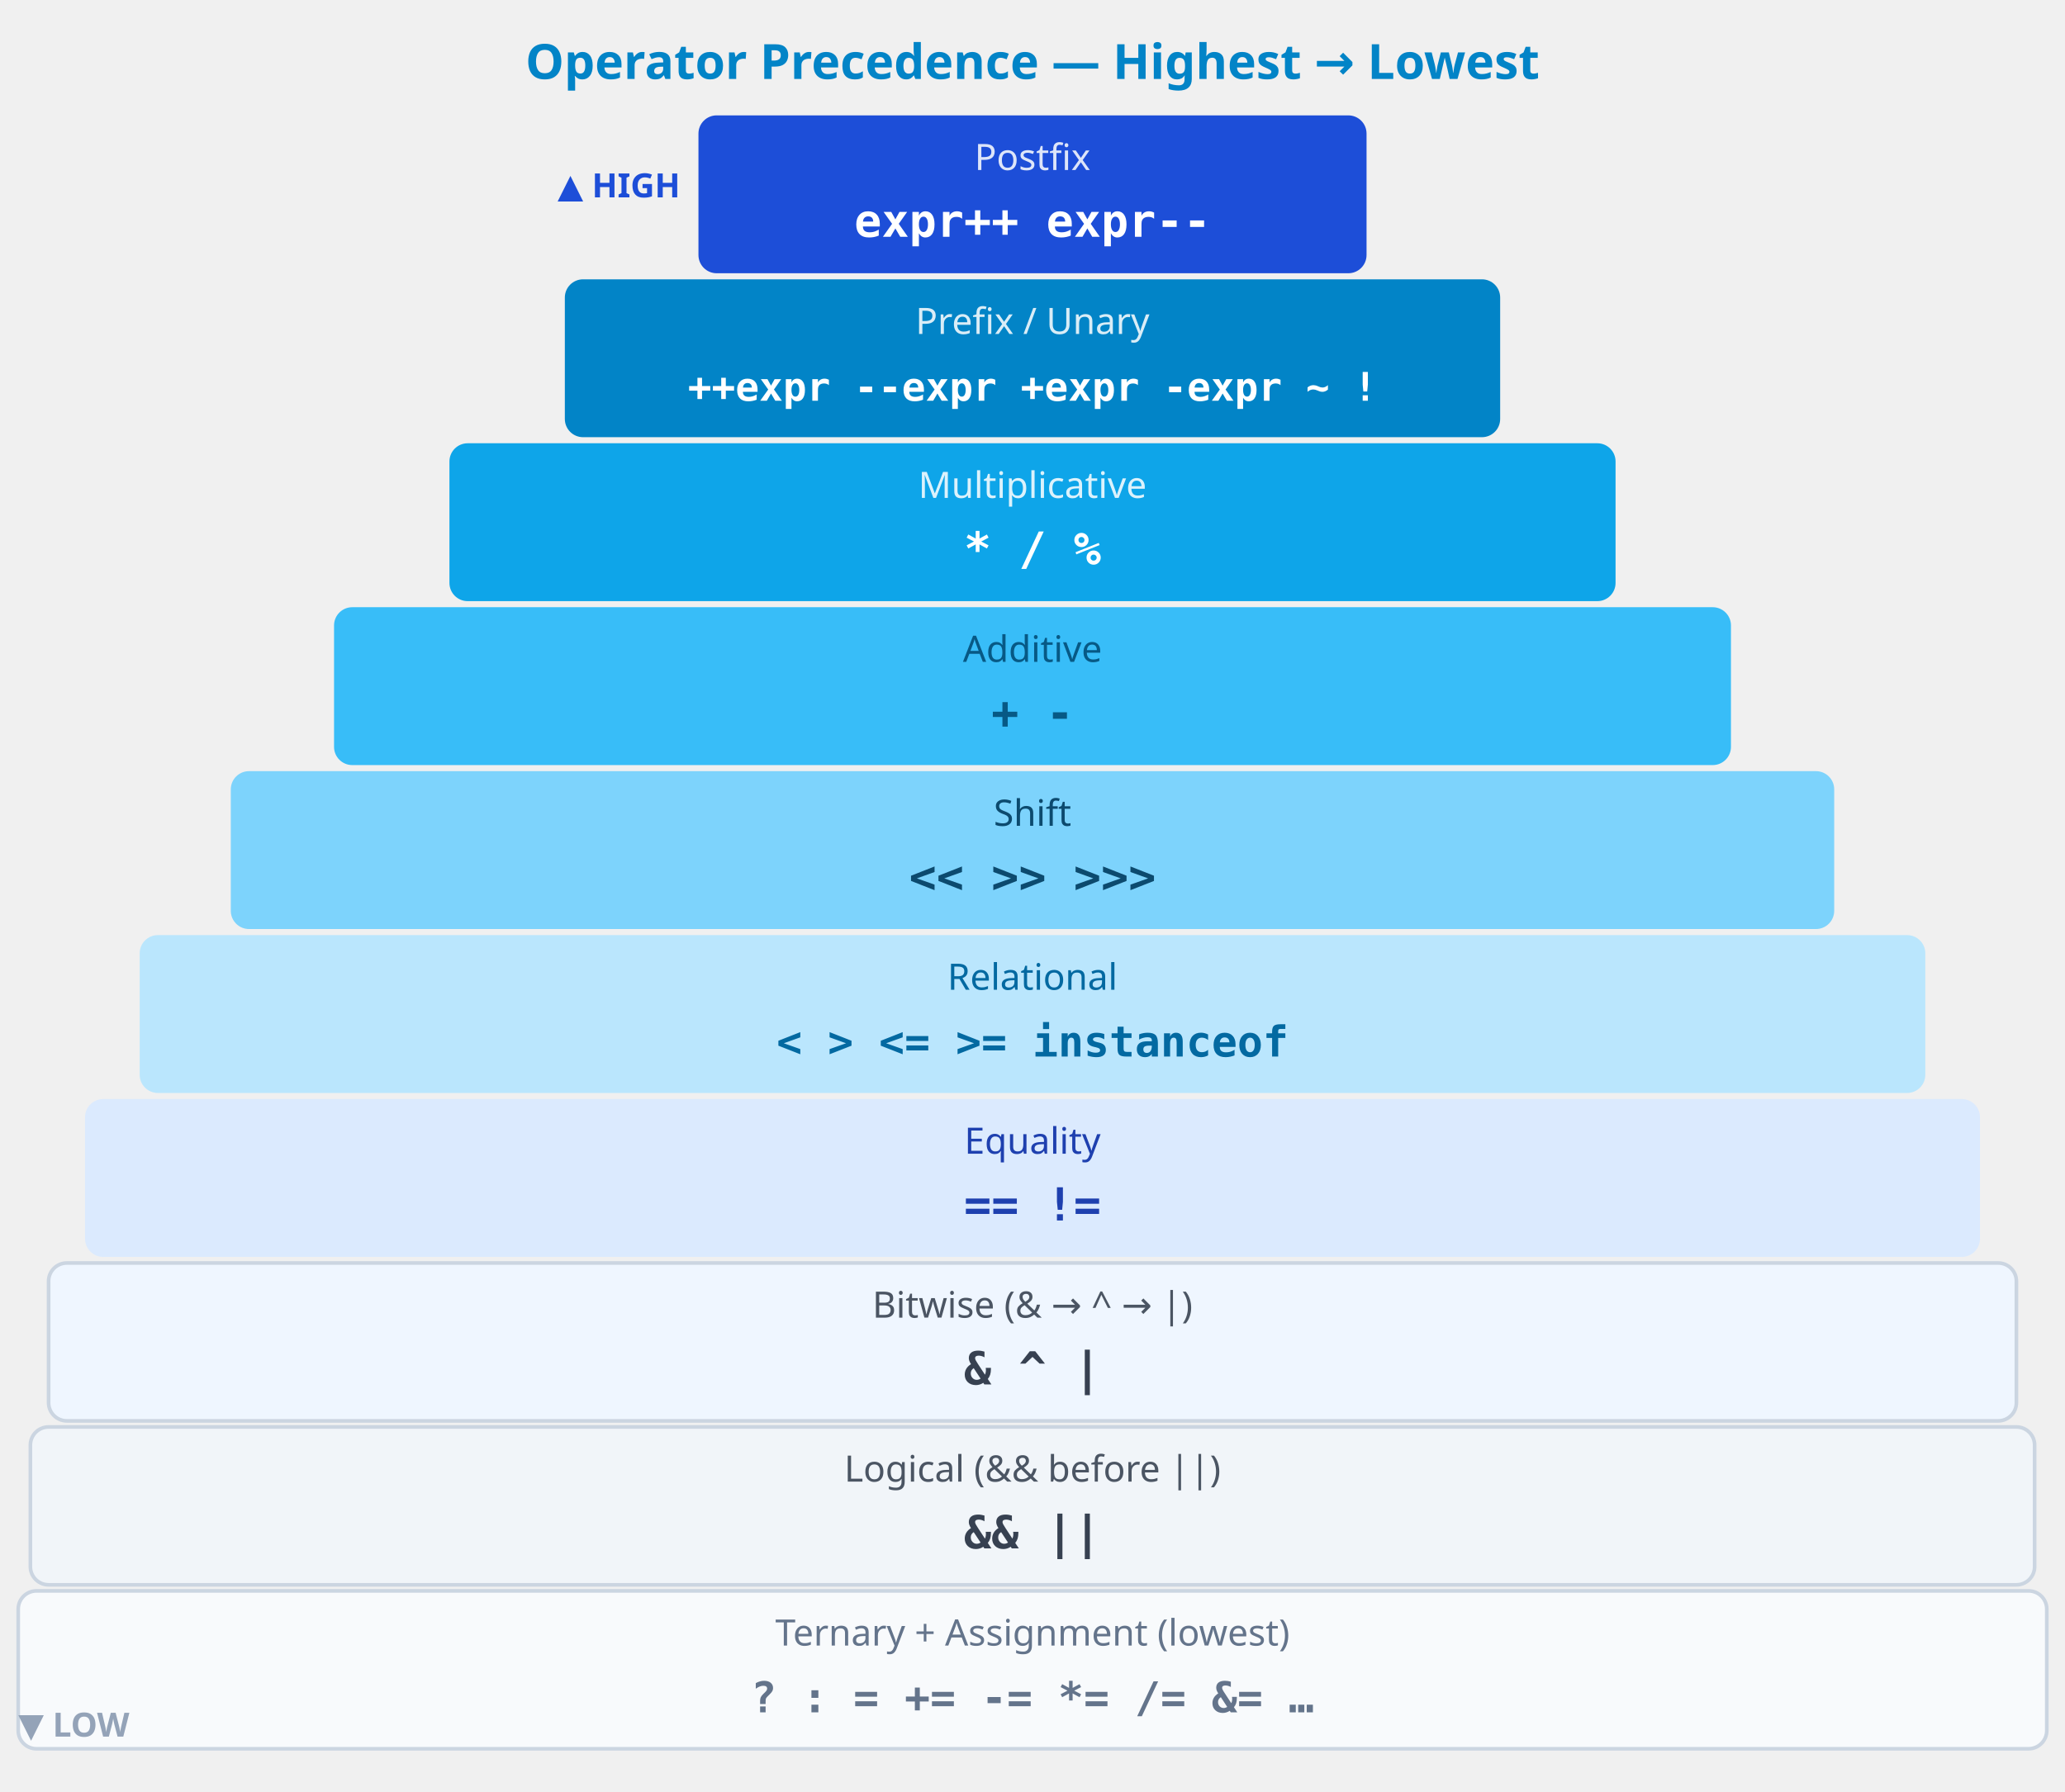
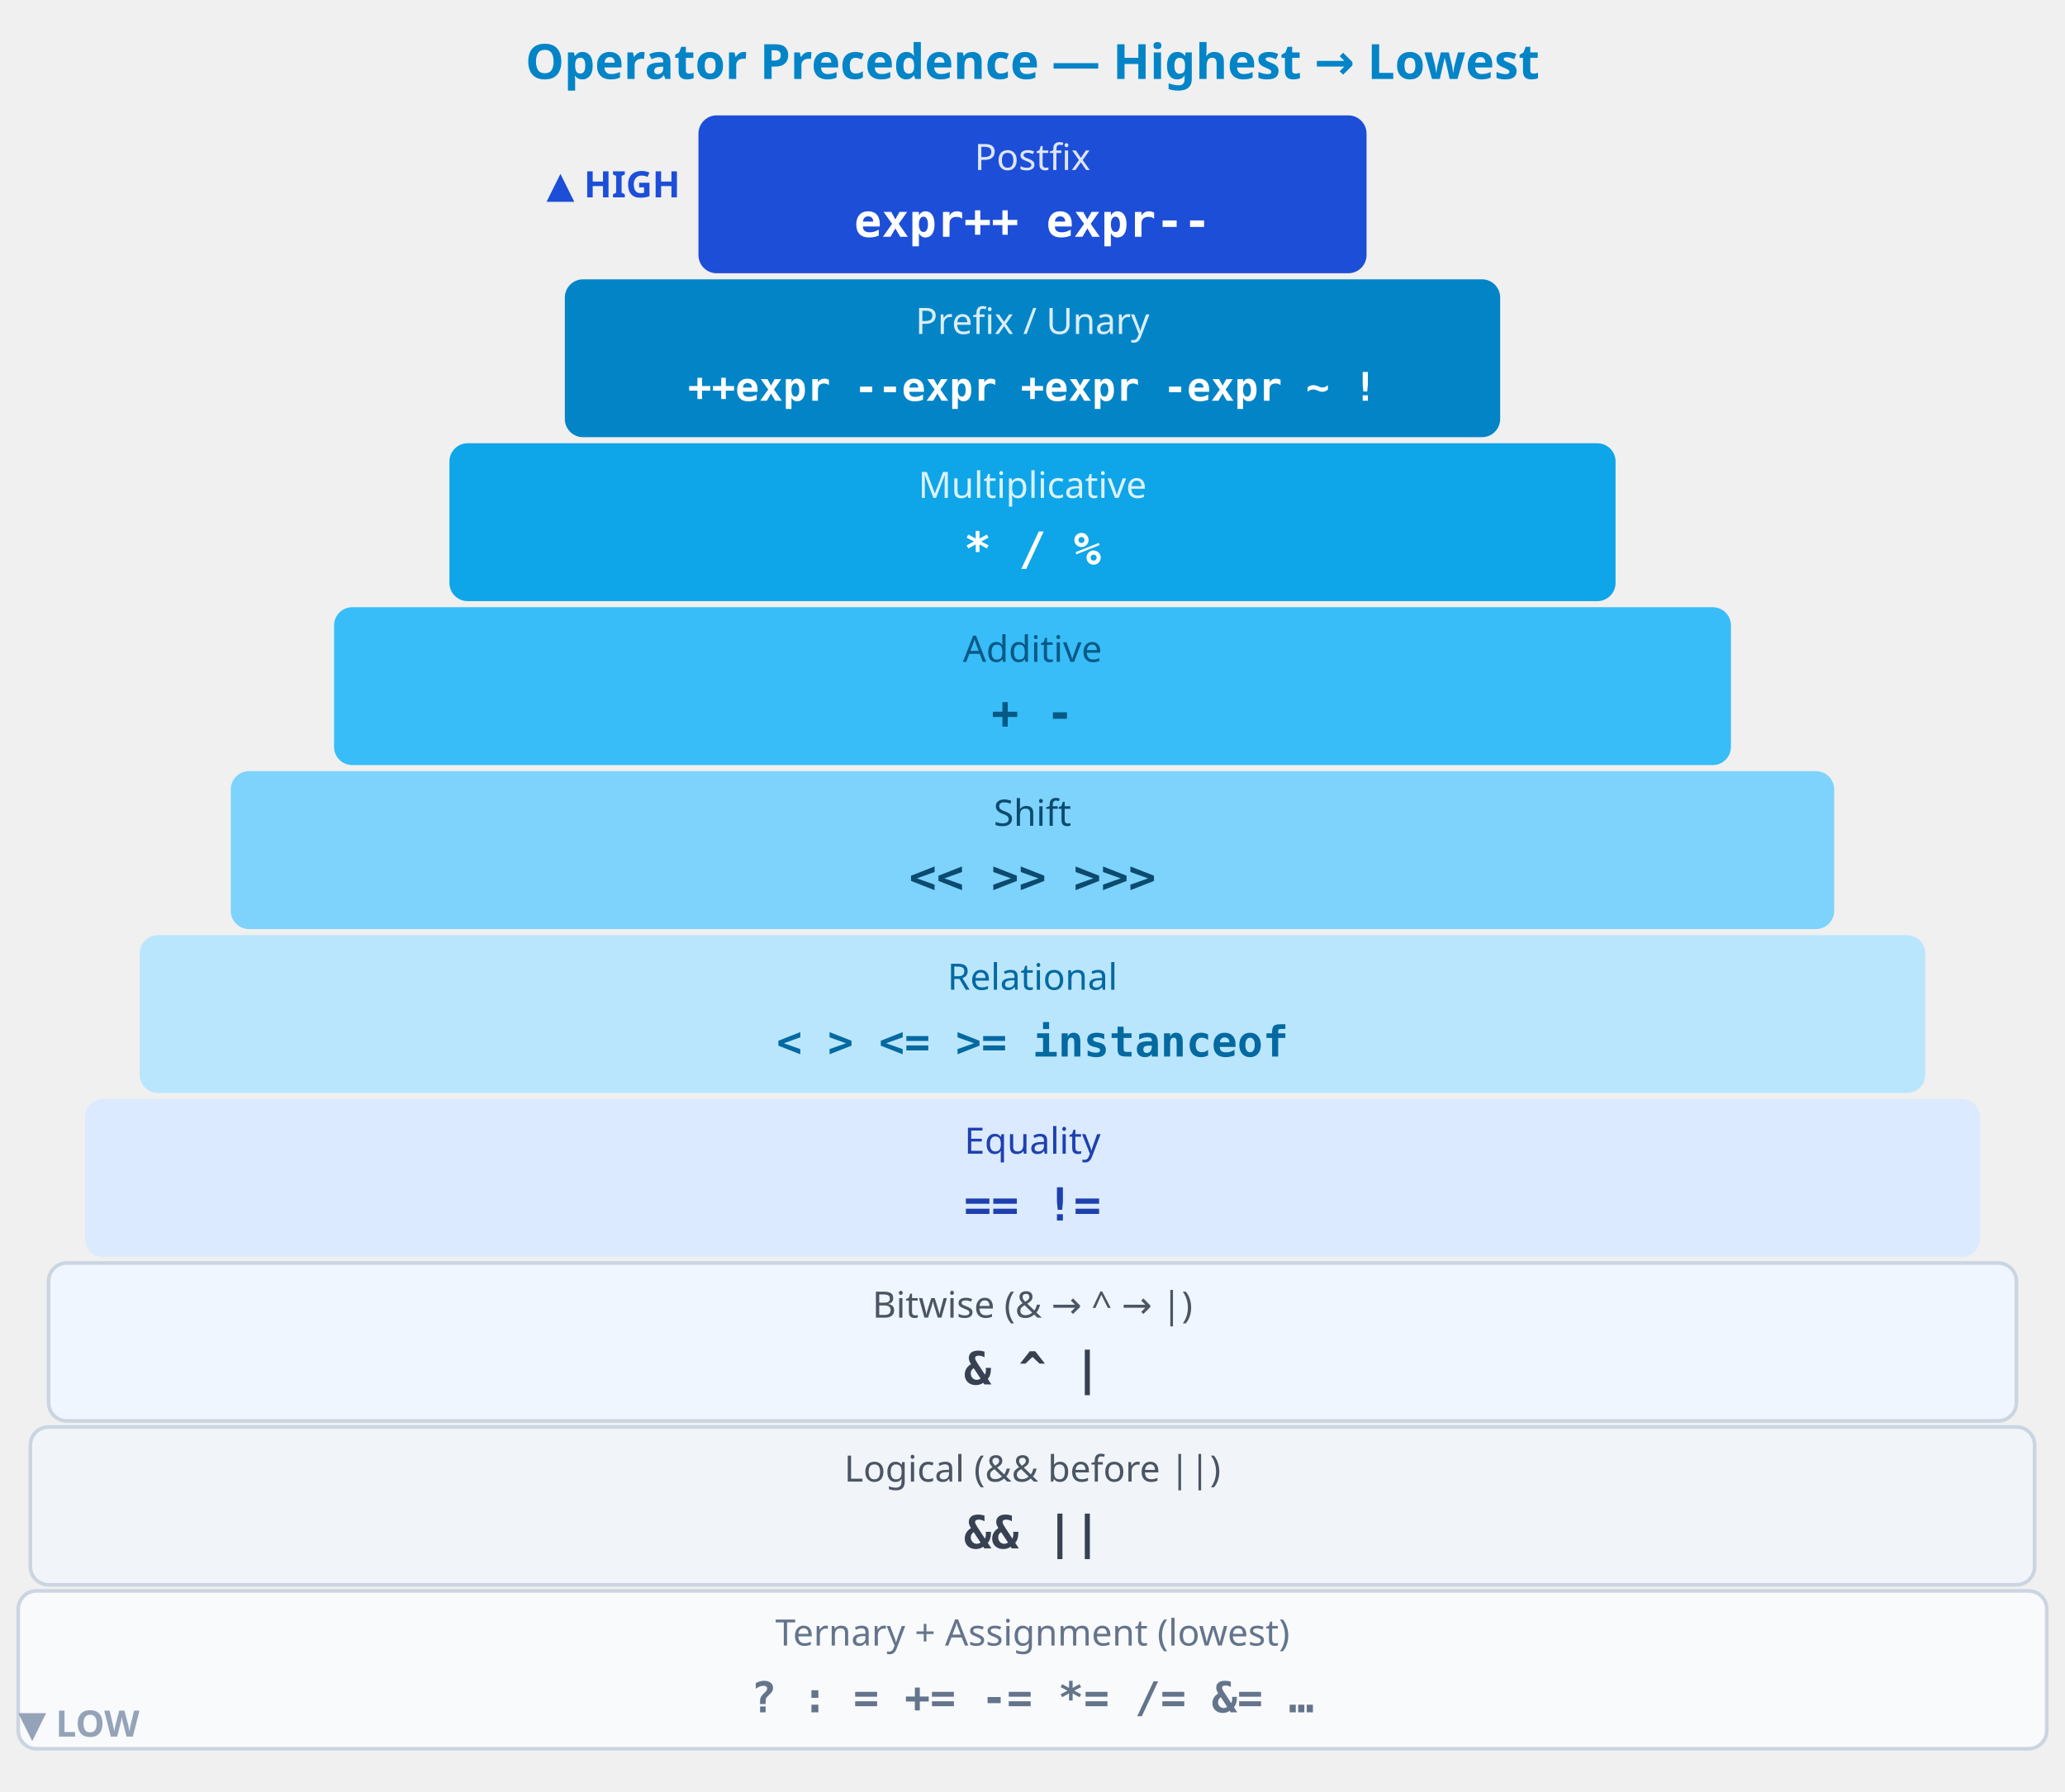
- <svg xmlns="http://www.w3.org/2000/svg" width="100%" viewBox="0 0 680 590" role="img">
+ <svg xmlns="http://www.w3.org/2000/svg" width="100%" viewBox="0 0 680 590" role="img" style="max-width:680px">
  <text x="340" y="26" font-family="ui-sans-serif,sans-serif" font-size="16" font-weight="700" fill="#0284C7" text-anchor="middle">Operator Precedence — Highest → Lowest</text>
  <rect x="230" y="38" width="220" height="52" rx="6" fill="#1D4ED8" />
  <text x="340" y="56" font-family="ui-sans-serif,sans-serif" font-size="12" fill="rgba(255,255,255,0.85)" text-anchor="middle">Postfix</text>
  <text x="340" y="78" font-family="ui-monospace,monospace" font-size="15" font-weight="700" fill="#fff" text-anchor="middle">expr++  expr--</text>
  <rect x="186" y="92" width="308" height="52" rx="6" fill="#0284C7" />
  <text x="340" y="110" font-family="ui-sans-serif,sans-serif" font-size="12" fill="rgba(255,255,255,0.85)" text-anchor="middle">Prefix / Unary</text>
  <text x="340" y="132" font-family="ui-monospace,monospace" font-size="13" font-weight="700" fill="#fff" text-anchor="middle">++expr  --expr  +expr  -expr  ~  !</text>
  <rect x="148" y="146" width="384" height="52" rx="6" fill="#0EA5E9" />
  <text x="340" y="164" font-family="ui-sans-serif,sans-serif" font-size="12" fill="rgba(255,255,255,0.85)" text-anchor="middle">Multiplicative</text>
  <text x="340" y="186" font-family="ui-monospace,monospace" font-size="15" font-weight="700" fill="#fff" text-anchor="middle">*   /   %</text>
  <rect x="110" y="200" width="460" height="52" rx="6" fill="#38BDF8" />
  <text x="340" y="218" font-family="ui-sans-serif,sans-serif" font-size="12" fill="#075985" text-anchor="middle">Additive</text>
  <text x="340" y="240" font-family="ui-monospace,monospace" font-size="15" font-weight="700" fill="#075985" text-anchor="middle">+   -</text>
  <rect x="76" y="254" width="528" height="52" rx="6" fill="#7DD3FC" />
  <text x="340" y="272" font-family="ui-sans-serif,sans-serif" font-size="12" fill="#0C4A6E" text-anchor="middle">Shift</text>
  <text x="340" y="294" font-family="ui-monospace,monospace" font-size="15" font-weight="700" fill="#0C4A6E" text-anchor="middle">&lt;&lt;   &gt;&gt;   &gt;&gt;&gt;</text>
  <rect x="46" y="308" width="588" height="52" rx="6" fill="#BAE6FD" />
  <text x="340" y="326" font-family="ui-sans-serif,sans-serif" font-size="12" fill="#0369A1" text-anchor="middle">Relational</text>
  <text x="340" y="348" font-family="ui-monospace,monospace" font-size="14" font-weight="700" fill="#0369A1" text-anchor="middle">&lt;   &gt;   &lt;=   &gt;=   instanceof</text>
  <rect x="28" y="362" width="624" height="52" rx="6" fill="#DBEAFE" />
  <text x="340" y="380" font-family="ui-sans-serif,sans-serif" font-size="12" fill="#1E40AF" text-anchor="middle">Equality</text>
  <text x="340" y="402" font-family="ui-monospace,monospace" font-size="15" font-weight="700" fill="#1E40AF" text-anchor="middle">==   !=</text>
  <rect x="16" y="416" width="648" height="52" rx="6" fill="#EFF6FF" stroke="#CBD5E1" stroke-width="1.2" />
  <text x="340" y="434" font-family="ui-sans-serif,sans-serif" font-size="12" fill="#4B5563" text-anchor="middle">Bitwise  (&amp; → ^ → |)</text>
  <text x="340" y="456" font-family="ui-monospace,monospace" font-size="15" font-weight="700" fill="#374151" text-anchor="middle">&amp;   ^   |</text>
  <rect x="10" y="470" width="660" height="52" rx="6" fill="#F1F5F9" stroke="#CBD5E1" stroke-width="1.2" />
  <text x="340" y="488" font-family="ui-sans-serif,sans-serif" font-size="12" fill="#4B5563" text-anchor="middle">Logical  (&amp;&amp; before ||)</text>
  <text x="340" y="510" font-family="ui-monospace,monospace" font-size="15" font-weight="700" fill="#374151" text-anchor="middle">&amp;&amp;   ||</text>
  <rect x="6" y="524" width="668" height="52" rx="6" fill="#F8FAFC" stroke="#CBD5E1" stroke-width="1.2" />
  <text x="340" y="542" font-family="ui-sans-serif,sans-serif" font-size="12" fill="#64748B" text-anchor="middle">Ternary + Assignment  (lowest)</text>
  <text x="340" y="564" font-family="ui-monospace,monospace" font-size="14" font-weight="700" fill="#64748B" text-anchor="middle">? :     =   +=   -=   *=   /=   &amp;=   …</text>
-   <text x="224" y="65" font-family="ui-sans-serif,sans-serif" font-size="11" fill="#1D4ED8" font-weight="700" text-anchor="end">▲ HIGH</text>
-   <text x="6" y="572" font-family="ui-sans-serif,sans-serif" font-size="11" fill="#94a3b8" font-weight="700">▼ LOW</text>
+   <text x="224" y="65" font-family="ui-sans-serif,sans-serif" font-size="12" fill="#1D4ED8" font-weight="700" text-anchor="end">▲ HIGH</text>
+   <text x="6" y="572" font-family="ui-sans-serif,sans-serif" font-size="12" fill="#94a3b8" font-weight="700">▼ LOW</text>
</svg>
